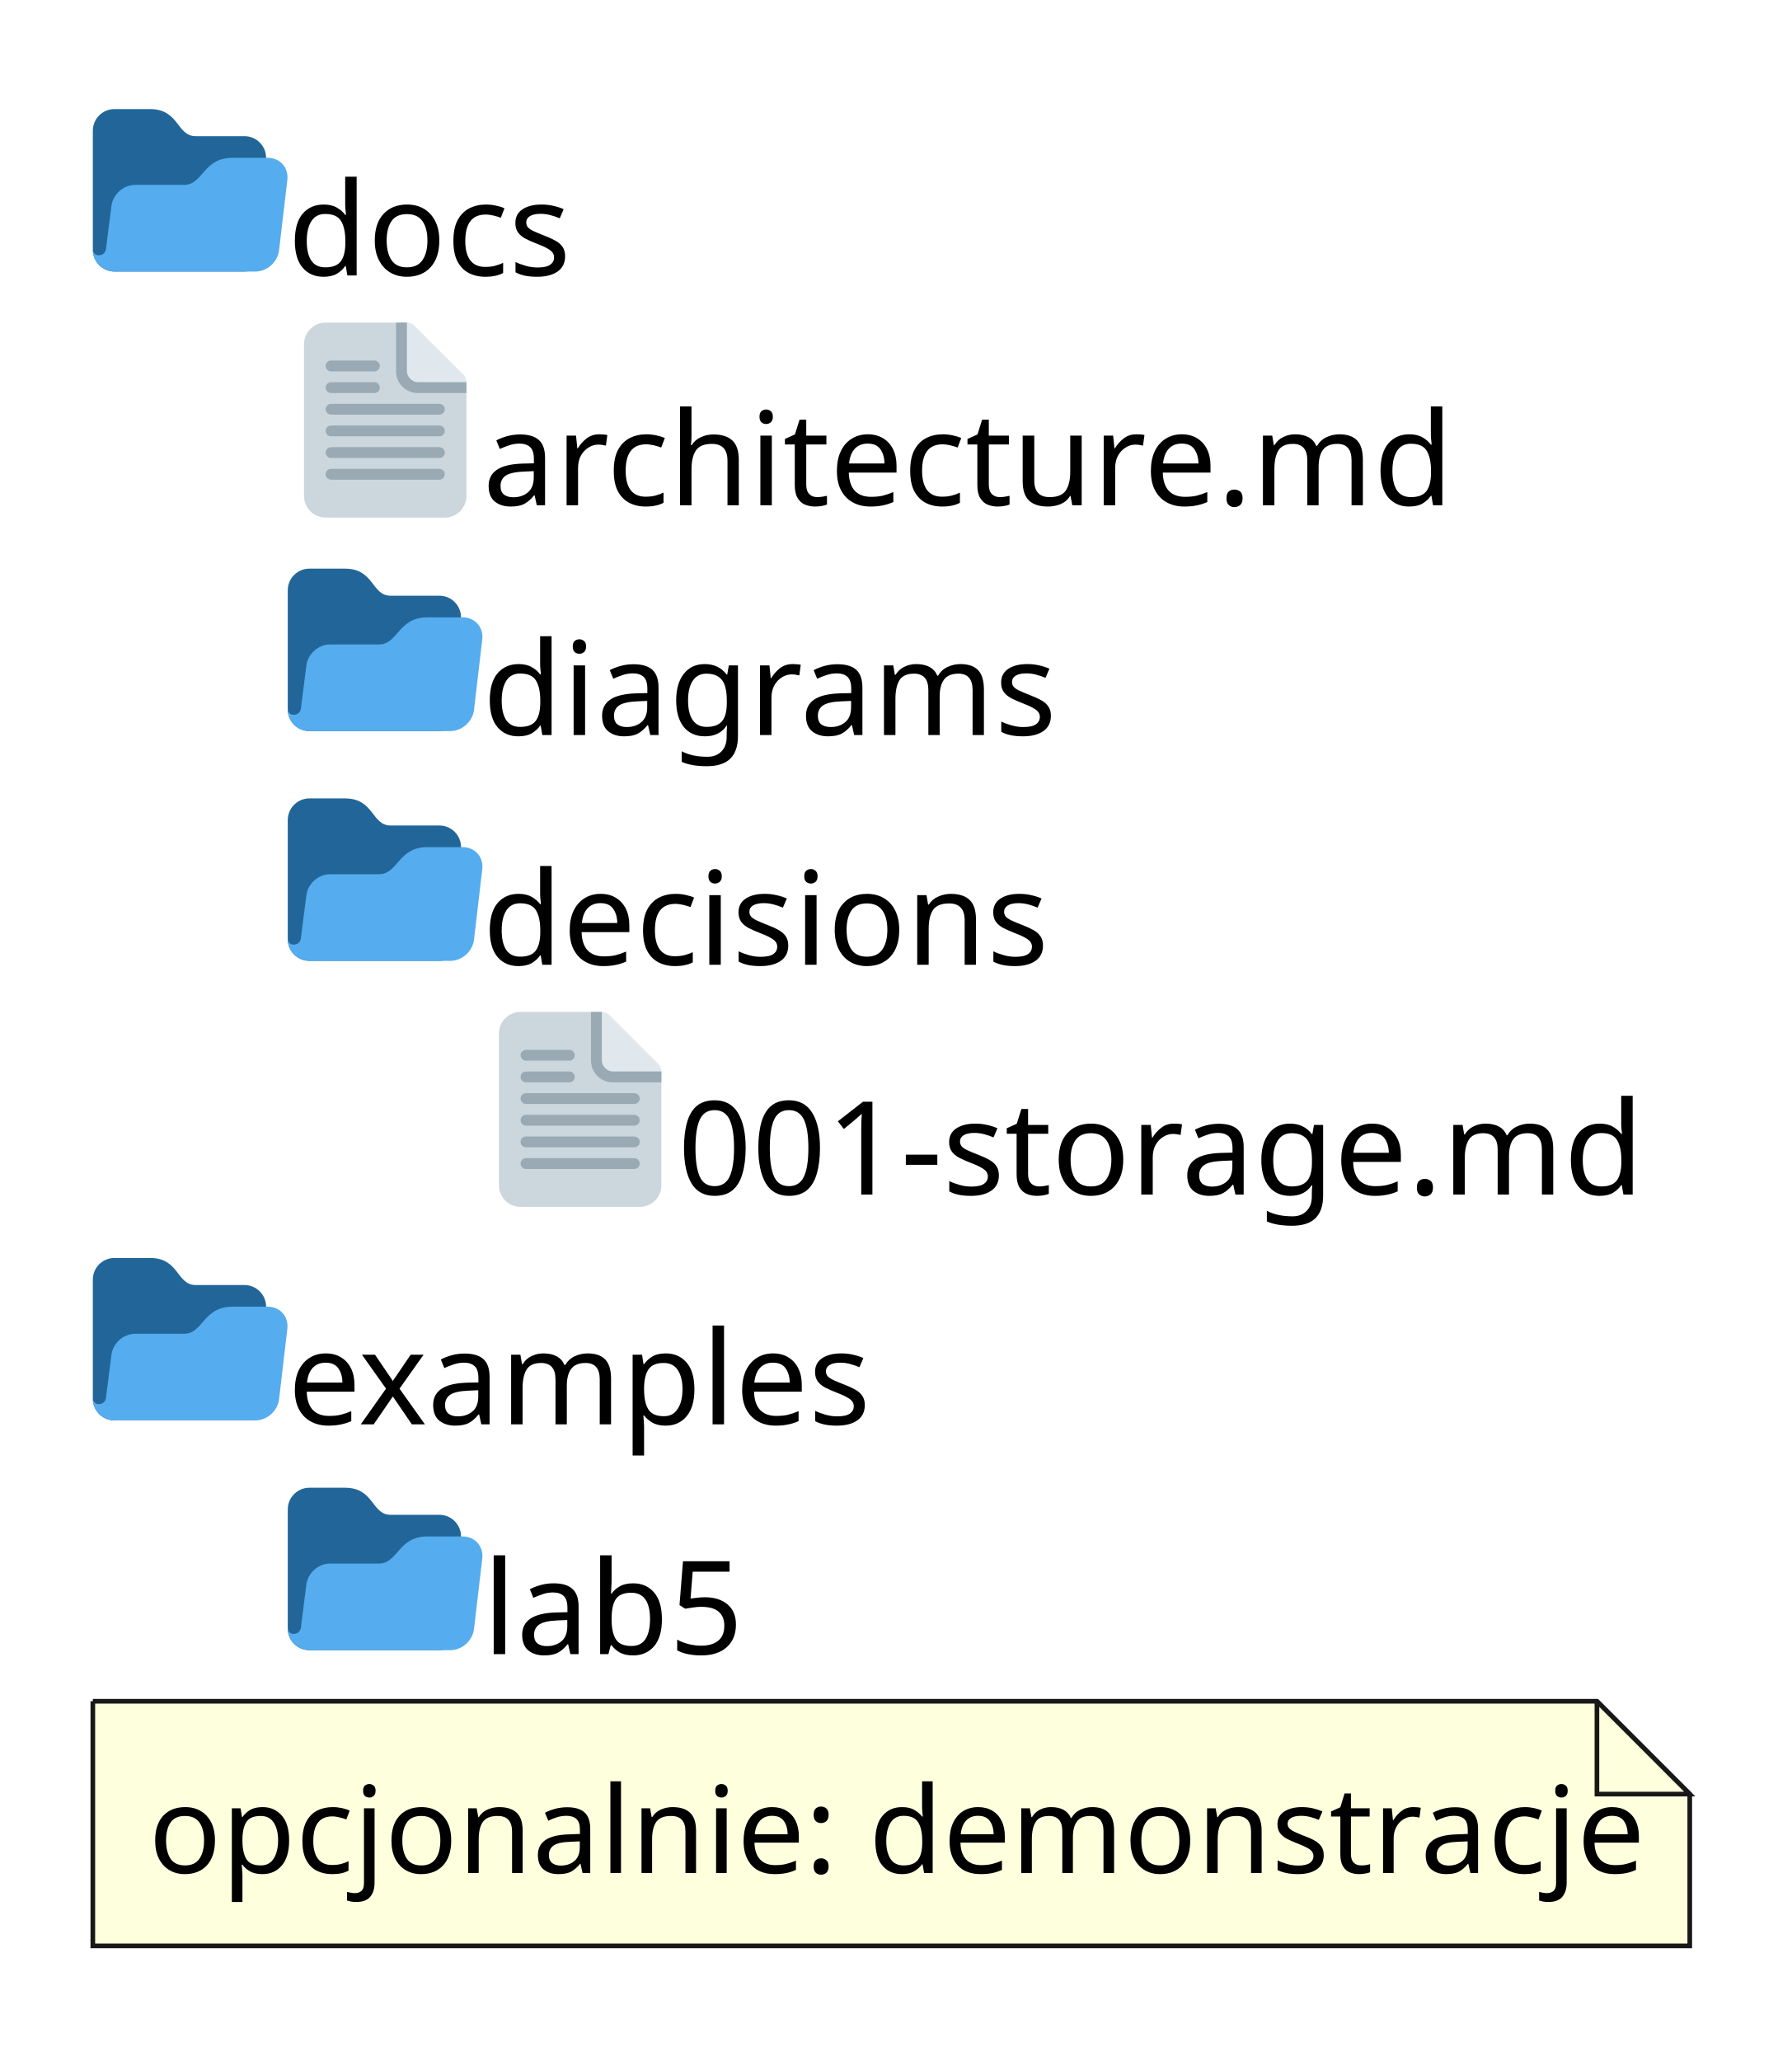
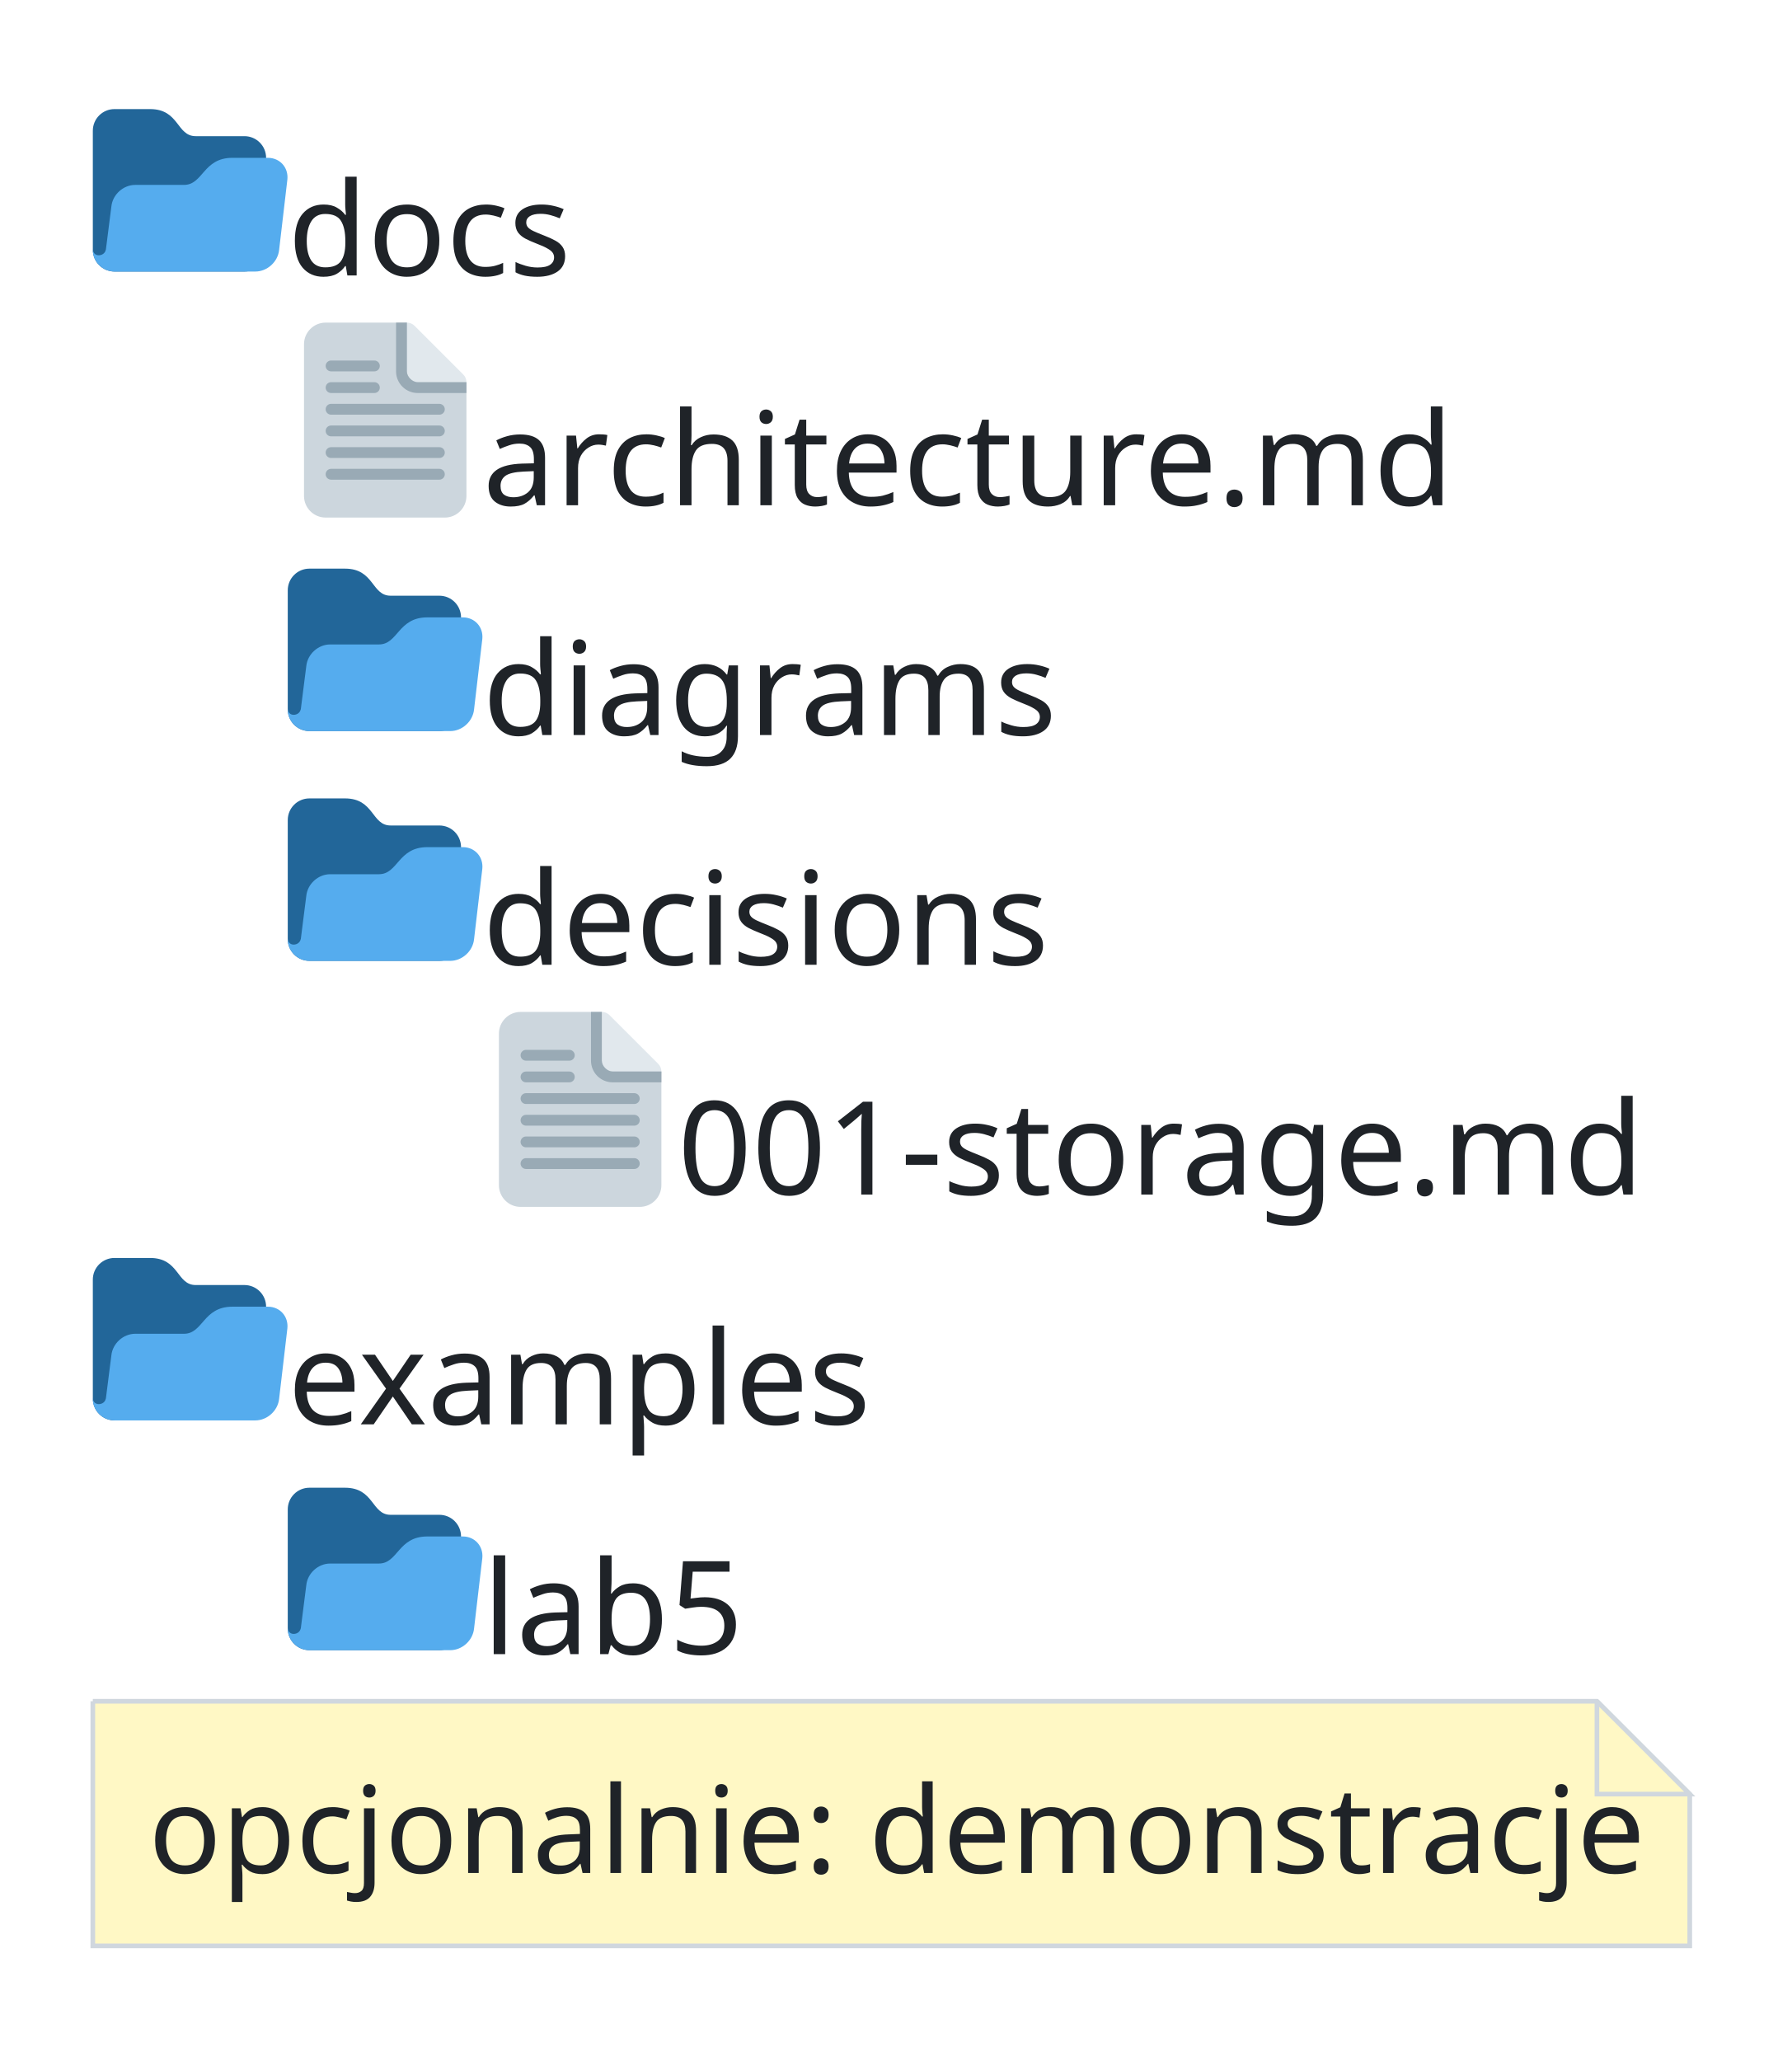
- <svg xmlns="http://www.w3.org/2000/svg" version="1.1" data-diagram-type="FILES" style="width:193px;height:222px;background:#FFFFFF;" width="193px" height="222px" viewBox="0 0 193 222" zoomAndPan="magnify" preserveAspectRatio="none" contentStyleType="text/css">
-   <defs />
+ <svg xmlns="http://www.w3.org/2000/svg" version="1.1" data-diagram-type="FILES" style="width:193px;height:222px;background:transparent;" width="193px" height="222px" viewBox="0 0 193 222" zoomAndPan="magnify" preserveAspectRatio="none" contentStyleType="text/css">
+   <defs>
+     <style>:root{color-scheme:light dark;}svg{background:transparent !important;}text{fill:#1f2328;font-family:sans-serif;}path[fill="#FEFFDD"],path[fill="#feffdd"]{fill:#fff8c5;stroke:#d0d7de !important;}@media (prefers-color-scheme:dark){text{fill:#e6edf3 !important;}path[fill="#FEFFDD"],path[fill="#feffdd"]{fill:#1f242c !important;stroke:#388bfd !important;}path[fill="#269"]{fill:#1f6feb !important;}path[fill="#55ACEE"],path[fill="#55acee"]{fill:#58a6ff !important;}}</style>
+   </defs>
  <g font-family="sans-serif" lengthAdjust="spacing">
    <path d="M10,26.917 C10,28.205 11.045,29.25 12.333,29.25 L26.333,29.25 C27.622,29.25 28.667,28.205 28.667,26.917 L28.667,17 C28.667,15.711 27.622,14.667 26.333,14.667 L21.083,14.667 C19.006,14.667 19.333,11.75 16.161,11.75 L12.333,11.75 C11.045,11.75 10,12.795 10,14.083 L10,26.917" fill="#269" />
    <path d="M28.863,17 L25.035,17 C21.863,17 21.895,19.917 19.817,19.917 L14.567,19.917 C13.278,19.917 12.127,20.961 11.997,22.25 L11.709,24.51 L11.404,26.917 L11.392,26.916 C11.324,27.27 11,27.498 10.634,27.498 C10.258,27.498 9.988,27.203 10.007,26.831 C10.006,26.86 10,26.888 10,26.917 C10,28.086 10.862,29.045 11.983,29.214 C12.087,29.237 12.2,29.25 12.333,29.25 L27.5,29.25 C28.789,29.25 29.94,28.205 30.07,26.917 L30.959,19.333 C31.09,18.045 30.151,17 28.863,17" fill="#55ACEE" />
    <text x="31" y="29.674" fill="#000" font-size="14" textLength="29.572">docs</text>
    <path d="M49.909,40.342 L44.659,35.092 C44.448,34.881 44.156,34.75 43.833,34.75 C43.189,34.75 42.667,35.273 42.667,35.917 C42.667,36.239 42.797,36.531 43.009,36.742 L40.757,38.993 L46.007,44.243 L48.259,41.992 C48.47,42.203 48.761,42.333 49.083,42.333 C49.727,42.333 50.251,41.811 50.25,41.167 C50.25,40.845 50.119,40.553 49.909,40.342" fill="#E1E8ED" />
    <path d="M43.833,34.75 L35.083,34.75 C33.795,34.75 32.75,35.795 32.75,37.083 L32.75,53.417 C32.75,54.705 33.795,55.75 35.083,55.75 L47.917,55.75 C49.205,55.75 50.25,54.705 50.25,53.417 L50.25,41.167 L45,41.167 C44.417,41.167 43.833,40.583 43.833,40 L43.833,34.75" fill="#CCD6DD" />
    <path d="M43.833,34.75 L42.667,34.75 L42.667,40 C42.667,41.289 43.711,42.333 45,42.333 L50.25,42.333 L50.25,41.167 L45,41.167 C44.417,41.167 43.833,40.583 43.833,40 L43.833,34.75 M40.917,39.417 C40.917,39.739 40.655,40 40.333,40 L35.667,40 C35.345,40 35.083,39.739 35.083,39.417 C35.083,39.095 35.345,38.833 35.667,38.833 L40.333,38.833 C40.655,38.833 40.917,39.095 40.917,39.417 M40.917,41.75 C40.917,42.072 40.655,42.333 40.333,42.333 L35.667,42.333 C35.345,42.333 35.083,42.072 35.083,41.75 C35.083,41.428 35.345,41.167 35.667,41.167 L40.333,41.167 C40.655,41.167 40.917,41.428 40.917,41.75 M47.917,44.083 C47.917,44.405 47.656,44.667 47.333,44.667 L35.667,44.667 C35.345,44.667 35.083,44.405 35.083,44.083 C35.083,43.761 35.345,43.5 35.667,43.5 L47.333,43.5 C47.656,43.5 47.917,43.761 47.917,44.083 M47.917,46.417 C47.917,46.739 47.656,47 47.333,47 L35.667,47 C35.345,47 35.083,46.739 35.083,46.417 C35.083,46.094 35.345,45.833 35.667,45.833 L47.333,45.833 C47.656,45.833 47.917,46.094 47.917,46.417 M47.917,48.75 C47.917,49.073 47.656,49.333 47.333,49.333 L35.667,49.333 C35.345,49.333 35.083,49.073 35.083,48.75 C35.083,48.427 35.345,48.167 35.667,48.167 L47.333,48.167 C47.656,48.167 47.917,48.427 47.917,48.75 M47.917,51.083 C47.917,51.406 47.656,51.667 47.333,51.667 L35.667,51.667 C35.345,51.667 35.083,51.406 35.083,51.083 C35.083,50.761 35.345,50.5 35.667,50.5 L47.333,50.5 C47.656,50.5 47.917,50.761 47.917,51.083" fill="#99AAB5" />
    <text x="52" y="54.424" fill="#000" font-size="14" textLength="96.482">architecture.md</text>
    <path d="M31,76.417 C31,77.705 32.045,78.75 33.333,78.75 L47.333,78.75 C48.622,78.75 49.667,77.705 49.667,76.417 L49.667,66.5 C49.667,65.211 48.622,64.167 47.333,64.167 L42.083,64.167 C40.006,64.167 40.333,61.25 37.161,61.25 L33.333,61.25 C32.045,61.25 31,62.295 31,63.583 L31,76.417" fill="#269" />
    <path d="M49.863,66.5 L46.035,66.5 C42.863,66.5 42.895,69.417 40.817,69.417 L35.567,69.417 C34.278,69.417 33.127,70.461 32.997,71.75 L32.709,74.01 L32.404,76.417 L32.392,76.416 C32.324,76.77 32,76.998 31.634,76.998 C31.258,76.998 30.988,76.703 31.007,76.331 C31.006,76.36 31,76.388 31,76.417 C31,77.586 31.862,78.545 32.983,78.714 C33.087,78.737 33.2,78.75 33.333,78.75 L48.5,78.75 C49.789,78.75 50.94,77.705 51.07,76.417 L51.959,68.833 C52.09,67.545 51.151,66.5 49.863,66.5" fill="#55ACEE" />
    <text x="52" y="79.174" fill="#000" font-size="14" textLength="57.579">diagrams</text>
    <path d="M31,101.167 C31,102.455 32.045,103.5 33.333,103.5 L47.333,103.5 C48.622,103.5 49.667,102.455 49.667,101.167 L49.667,91.25 C49.667,89.961 48.622,88.917 47.333,88.917 L42.083,88.917 C40.006,88.917 40.333,86 37.161,86 L33.333,86 C32.045,86 31,87.045 31,88.333 L31,101.167" fill="#269" />
    <path d="M49.863,91.25 L46.035,91.25 C42.863,91.25 42.895,94.167 40.817,94.167 L35.567,94.167 C34.278,94.167 33.127,95.211 32.997,96.5 L32.709,98.76 L32.404,101.167 L32.392,101.166 C32.324,101.52 32,101.748 31.634,101.748 C31.258,101.748 30.988,101.453 31.007,101.081 C31.006,101.11 31,101.138 31,101.167 C31,102.336 31.862,103.295 32.983,103.464 C33.087,103.487 33.2,103.5 33.333,103.5 L48.5,103.5 C49.789,103.5 50.94,102.455 51.07,101.167 L51.959,93.583 C52.09,92.295 51.151,91.25 49.863,91.25" fill="#55ACEE" />
    <text x="52" y="103.924" fill="#000" font-size="14" textLength="58.365">decisions</text>
    <path d="M70.909,114.592 L65.659,109.342 C65.448,109.131 65.156,109 64.833,109 C64.189,109 63.667,109.523 63.667,110.167 C63.667,110.489 63.797,110.781 64.009,110.992 L61.757,113.243 L67.007,118.493 L69.259,116.242 C69.47,116.453 69.761,116.583 70.083,116.583 C70.727,116.583 71.251,116.061 71.25,115.417 C71.25,115.095 71.119,114.803 70.909,114.592" fill="#E1E8ED" />
    <path d="M64.833,109 L56.083,109 C54.795,109 53.75,110.045 53.75,111.333 L53.75,127.667 C53.75,128.955 54.795,130 56.083,130 L68.917,130 C70.205,130 71.25,128.955 71.25,127.667 L71.25,115.417 L66,115.417 C65.417,115.417 64.833,114.833 64.833,114.25 L64.833,109" fill="#CCD6DD" />
    <path d="M64.833,109 L63.667,109 L63.667,114.25 C63.667,115.539 64.711,116.583 66,116.583 L71.25,116.583 L71.25,115.417 L66,115.417 C65.417,115.417 64.833,114.833 64.833,114.25 L64.833,109 M61.917,113.667 C61.917,113.989 61.655,114.25 61.333,114.25 L56.667,114.25 C56.345,114.25 56.083,113.989 56.083,113.667 C56.083,113.345 56.345,113.083 56.667,113.083 L61.333,113.083 C61.655,113.083 61.917,113.345 61.917,113.667 M61.917,116 C61.917,116.322 61.655,116.583 61.333,116.583 L56.667,116.583 C56.345,116.583 56.083,116.322 56.083,116 C56.083,115.678 56.345,115.417 56.667,115.417 L61.333,115.417 C61.655,115.417 61.917,115.678 61.917,116 M68.917,118.333 C68.917,118.655 68.656,118.917 68.333,118.917 L56.667,118.917 C56.345,118.917 56.083,118.655 56.083,118.333 C56.083,118.011 56.345,117.75 56.667,117.75 L68.333,117.75 C68.656,117.75 68.917,118.011 68.917,118.333 M68.917,120.667 C68.917,120.989 68.656,121.25 68.333,121.25 L56.667,121.25 C56.345,121.25 56.083,120.989 56.083,120.667 C56.083,120.344 56.345,120.083 56.667,120.083 L68.333,120.083 C68.656,120.083 68.917,120.344 68.917,120.667 M68.917,123 C68.917,123.323 68.656,123.583 68.333,123.583 L56.667,123.583 C56.345,123.583 56.083,123.323 56.083,123 C56.083,122.677 56.345,122.417 56.667,122.417 L68.333,122.417 C68.656,122.417 68.917,122.677 68.917,123 M68.917,125.333 C68.917,125.656 68.656,125.917 68.333,125.917 L56.667,125.917 C56.345,125.917 56.083,125.656 56.083,125.333 C56.083,125.011 56.345,124.75 56.667,124.75 L68.333,124.75 C68.656,124.75 68.917,125.011 68.917,125.333" fill="#99AAB5" />
    <text x="73" y="128.674" fill="#000" font-size="14" textLength="98.055">001-storage.md</text>
    <path d="M10,150.667 C10,151.955 11.045,153 12.333,153 L26.333,153 C27.622,153 28.667,151.955 28.667,150.667 L28.667,140.75 C28.667,139.461 27.622,138.417 26.333,138.417 L21.083,138.417 C19.006,138.417 19.333,135.5 16.161,135.5 L12.333,135.5 C11.045,135.5 10,136.545 10,137.833 L10,150.667" fill="#269" />
    <path d="M28.863,140.75 L25.035,140.75 C21.863,140.75 21.895,143.667 19.817,143.667 L14.567,143.667 C13.278,143.667 12.127,144.711 11.997,146 L11.709,148.26 L11.404,150.667 L11.392,150.666 C11.324,151.02 11,151.248 10.634,151.248 C10.258,151.248 9.988,150.953 10.007,150.581 C10.006,150.61 10,150.638 10,150.667 C10,151.836 10.862,152.795 11.983,152.964 C12.087,152.987 12.2,153 12.333,153 L27.5,153 C28.789,153 29.94,151.955 30.07,150.667 L30.959,143.083 C31.09,141.795 30.151,140.75 28.863,140.75" fill="#55ACEE" />
    <text x="31" y="153.424" fill="#000" font-size="14" textLength="59.917">examples</text>
    <path d="M31,175.417 C31,176.705 32.045,177.75 33.333,177.75 L47.333,177.75 C48.622,177.75 49.667,176.705 49.667,175.417 L49.667,165.5 C49.667,164.211 48.622,163.167 47.333,163.167 L42.083,163.167 C40.006,163.167 40.333,160.25 37.161,160.25 L33.333,160.25 C32.045,160.25 31,161.295 31,162.583 L31,175.417" fill="#269" />
    <path d="M49.863,165.5 L46.035,165.5 C42.863,165.5 42.895,168.417 40.817,168.417 L35.567,168.417 C34.278,168.417 33.127,169.461 32.997,170.75 L32.709,173.01 L32.404,175.417 L32.392,175.416 C32.324,175.77 32,175.998 31.634,175.998 C31.258,175.998 30.988,175.703 31.007,175.331 C31.006,175.36 31,175.388 31,175.417 C31,176.586 31.862,177.545 32.983,177.714 C33.087,177.737 33.2,177.75 33.333,177.75 L48.5,177.75 C49.789,177.75 50.94,176.705 51.07,175.417 L51.959,167.833 C52.09,166.545 51.151,165.5 49.863,165.5" fill="#55ACEE" />
    <text x="52" y="178.174" fill="#000" font-size="14" textLength="26.469">lab5</text>
    <path d="M10,183.25 L10,209.602 L182.036,209.602 L182.036,193.25 L172.036,183.25 L10,183.25" style="stroke:#181818;stroke-width:0.5;" fill="#FEFFDD" />
    <path d="M172.036,183.25 L172.036,193.25 L182.036,193.25 L172.036,183.25" style="stroke:#181818;stroke-width:0.5;" fill="#FEFFDD" />
    <text x="16" y="201.745" fill="#000" font-size="13" textLength="151.036">opcjonalnie: demonstracje</text>
  </g>
</svg>
